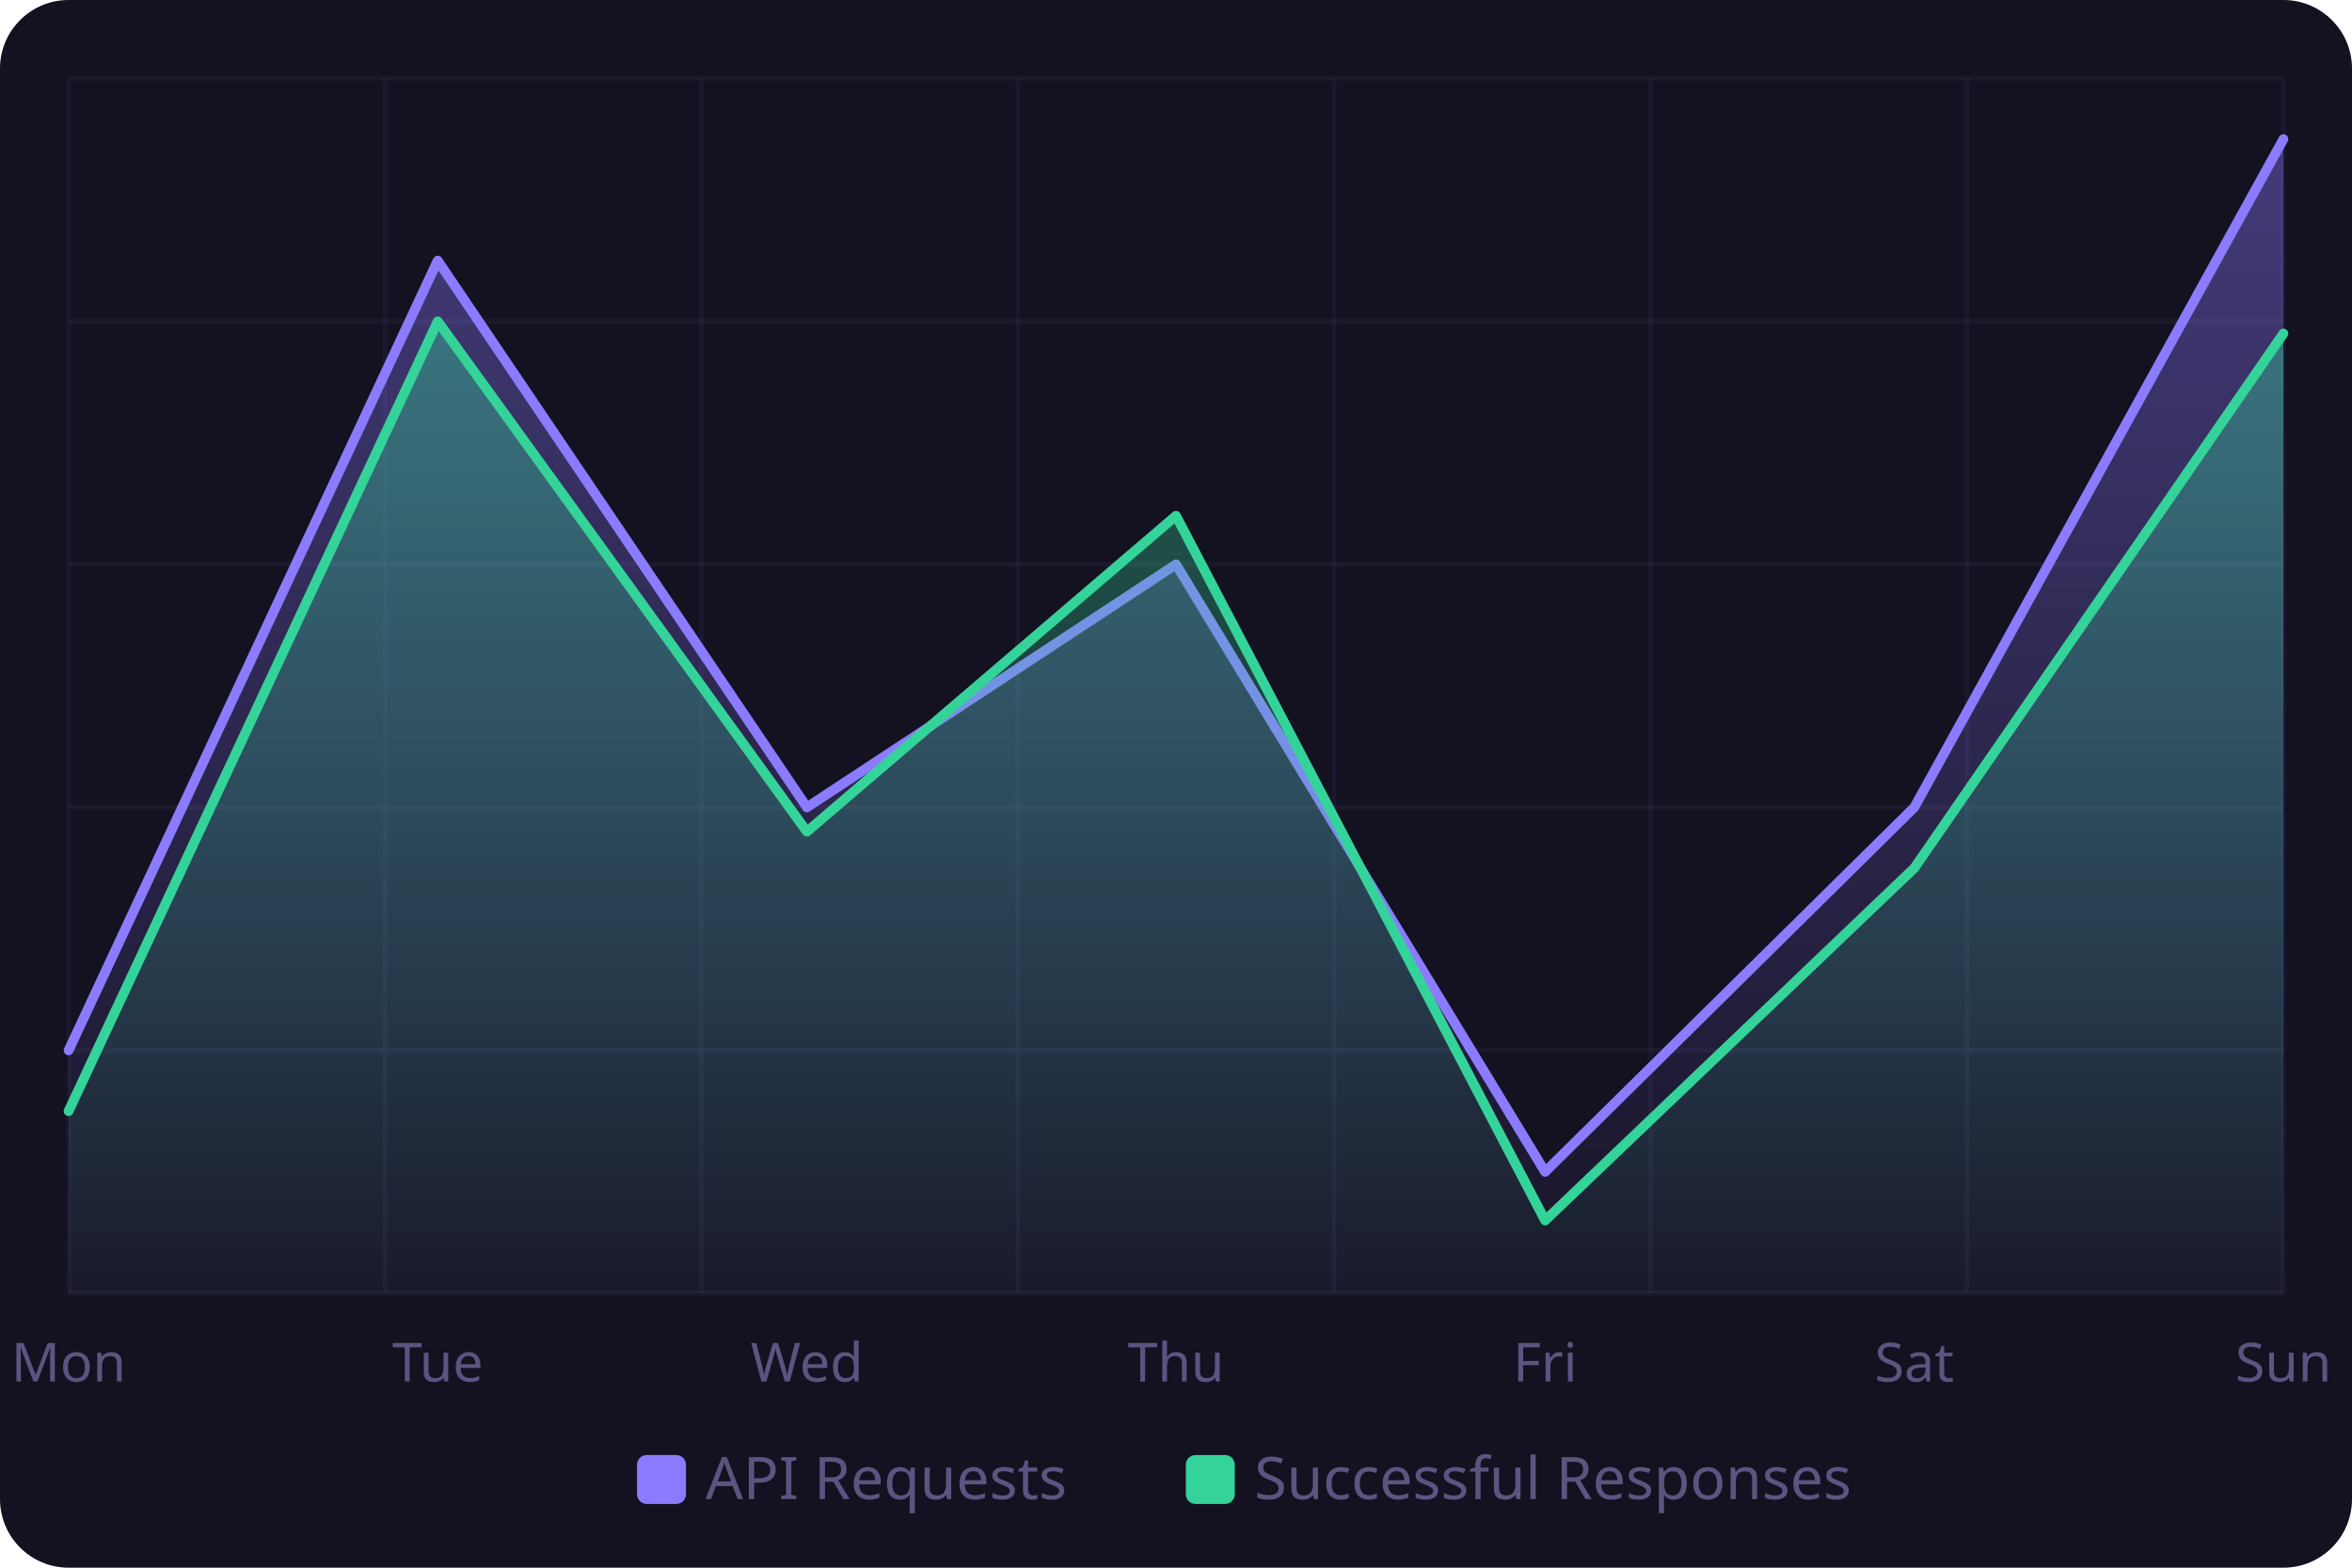
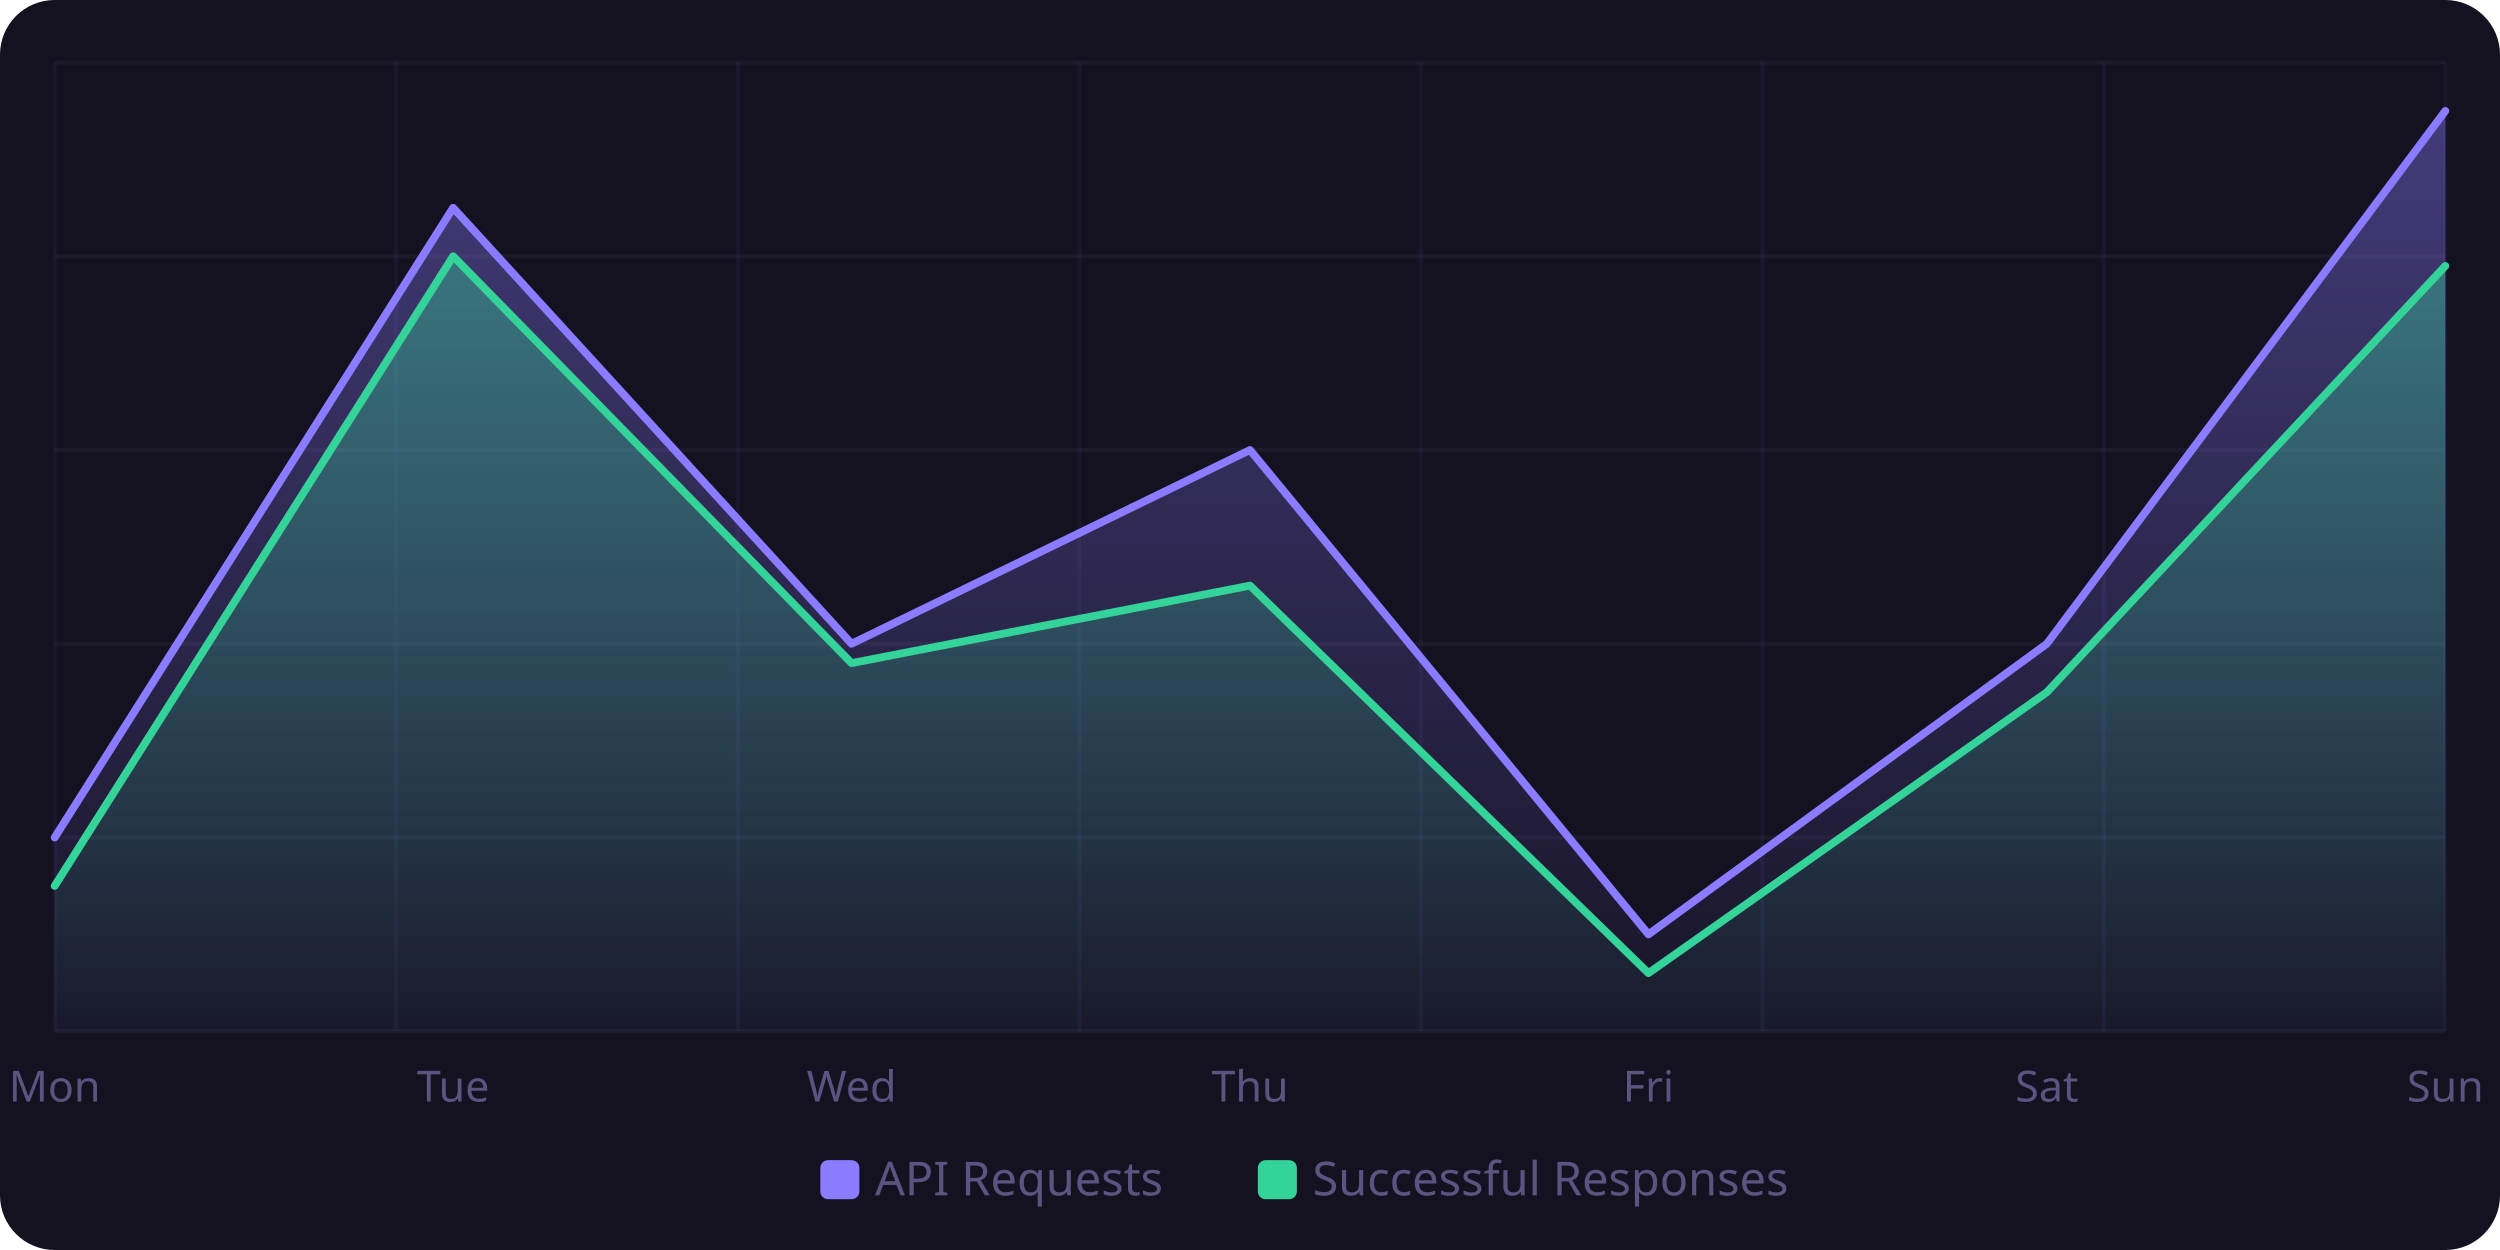
- <svg xmlns="http://www.w3.org/2000/svg" width="480" height="320" viewBox="0 0 480 320">
-   <rect x="0" y="0" width="480" height="320" rx="14" fill="#141120" />
+ <svg xmlns="http://www.w3.org/2000/svg" width="640" height="320" viewBox="0 0 640 320">
+   <rect x="0" y="0" width="640" height="320" rx="14" fill="#141120" />
  <defs>
-     <linearGradient id="pcgrad-1-kc9z" x1="0" y1="0" x2="0" y2="1">
+     <linearGradient id="pcgrad-1-8xuf" x1="0" y1="0" x2="0" y2="1">
      <stop offset="0%" stop-color="#8b7bff" stop-opacity="0.4" />
      <stop offset="100%" stop-color="#8b7bff" stop-opacity="0.03" />
    </linearGradient>
-     <linearGradient id="pcgrad-2-b6m0" x1="0" y1="0" x2="0" y2="1">
+     <linearGradient id="pcgrad-2-njsy" x1="0" y1="0" x2="0" y2="1">
      <stop offset="0%" stop-color="#34d399" stop-opacity="0.4" />
      <stop offset="100%" stop-color="#34d399" stop-opacity="0.03" />
    </linearGradient>
  </defs>
-   <line x1="14" y1="16" x2="466" y2="16" stroke="#5a5580" stroke-width="1" opacity="0.12" />
-   <line x1="14" y1="65.6" x2="466" y2="65.6" stroke="#5a5580" stroke-width="1" opacity="0.12" />
-   <line x1="14" y1="115.2" x2="466" y2="115.2" stroke="#5a5580" stroke-width="1" opacity="0.12" />
-   <line x1="14" y1="164.8" x2="466" y2="164.8" stroke="#5a5580" stroke-width="1" opacity="0.12" />
-   <line x1="14" y1="214.4" x2="466" y2="214.4" stroke="#5a5580" stroke-width="1" opacity="0.12" />
-   <line x1="14" y1="264" x2="466" y2="264" stroke="#5a5580" stroke-width="1" opacity="0.12" />
+   <line x1="14" y1="16" x2="626" y2="16" stroke="#5a5580" stroke-width="1" opacity="0.12" />
+   <line x1="14" y1="65.6" x2="626" y2="65.6" stroke="#5a5580" stroke-width="1" opacity="0.12" />
+   <line x1="14" y1="115.2" x2="626" y2="115.2" stroke="#5a5580" stroke-width="1" opacity="0.12" />
+   <line x1="14" y1="164.8" x2="626" y2="164.8" stroke="#5a5580" stroke-width="1" opacity="0.12" />
+   <line x1="14" y1="214.4" x2="626" y2="214.4" stroke="#5a5580" stroke-width="1" opacity="0.12" />
+   <line x1="14" y1="264" x2="626" y2="264" stroke="#5a5580" stroke-width="1" opacity="0.12" />
  <line x1="14" y1="16" x2="14" y2="264" stroke="#4a4490" stroke-width="1" opacity="0.12" />
-   <line x1="78.57" y1="16" x2="78.57" y2="264" stroke="#4a4490" stroke-width="1" opacity="0.12" />
-   <line x1="143.14" y1="16" x2="143.14" y2="264" stroke="#4a4490" stroke-width="1" opacity="0.12" />
-   <line x1="207.71" y1="16" x2="207.71" y2="264" stroke="#4a4490" stroke-width="1" opacity="0.12" />
-   <line x1="272.29" y1="16" x2="272.29" y2="264" stroke="#4a4490" stroke-width="1" opacity="0.12" />
-   <line x1="336.86" y1="16" x2="336.86" y2="264" stroke="#4a4490" stroke-width="1" opacity="0.12" />
-   <line x1="401.43" y1="16" x2="401.43" y2="264" stroke="#4a4490" stroke-width="1" opacity="0.12" />
-   <line x1="466" y1="16" x2="466" y2="264" stroke="#4a4490" stroke-width="1" opacity="0.12" />
-   <path d="M14,214.4 L89.33,53.2 L164.67,164.8 L240,115.2 L315.33,239.2 L390.67,164.8 L466,28.4 L466,264 L14,264 Z" fill="url(#pcgrad-1-kc9z)" stroke="none" />
-   <path d="M14,214.4 L89.33,53.2 L164.67,164.8 L240,115.2 L315.33,239.2 L390.67,164.8 L466,28.4" fill="none" stroke="#8b7bff" stroke-width="2" stroke-linejoin="round" stroke-linecap="round" />
-   <path d="M14,226.8 L89.33,65.6 L164.67,169.76 L240,105.28 L315.33,249.12 L390.67,177.2 L466,68.08 L466,264 L14,264 Z" fill="url(#pcgrad-2-b6m0)" stroke="none" />
-   <path d="M14,226.8 L89.33,65.6 L164.67,169.76 L240,105.28 L315.33,249.12 L390.67,177.2 L466,68.08" fill="none" stroke="#34d399" stroke-width="2" stroke-linejoin="round" stroke-linecap="round" />
+   <line x1="101.43" y1="16" x2="101.43" y2="264" stroke="#4a4490" stroke-width="1" opacity="0.12" />
+   <line x1="188.86" y1="16" x2="188.86" y2="264" stroke="#4a4490" stroke-width="1" opacity="0.12" />
+   <line x1="276.29" y1="16" x2="276.29" y2="264" stroke="#4a4490" stroke-width="1" opacity="0.12" />
+   <line x1="363.71" y1="16" x2="363.71" y2="264" stroke="#4a4490" stroke-width="1" opacity="0.12" />
+   <line x1="451.14" y1="16" x2="451.14" y2="264" stroke="#4a4490" stroke-width="1" opacity="0.12" />
+   <line x1="538.57" y1="16" x2="538.57" y2="264" stroke="#4a4490" stroke-width="1" opacity="0.12" />
+   <line x1="626" y1="16" x2="626" y2="264" stroke="#4a4490" stroke-width="1" opacity="0.12" />
+   <path d="M14,214.4 L116,53.2 L218,164.8 L320,115.2 L422,239.2 L524,164.8 L626,28.4 L626,264 L14,264 Z" fill="url(#pcgrad-1-8xuf)" stroke="none" />
+   <path d="M14,214.4 L116,53.2 L218,164.8 L320,115.2 L422,239.2 L524,164.8 L626,28.4" fill="none" stroke="#8b7bff" stroke-width="2" stroke-linejoin="round" stroke-linecap="round" />
+   <path d="M14,226.8 L116,65.6 L218,169.76 L320,149.92 L422,249.12 L524,177.2 L626,68.08 L626,264 L14,264 Z" fill="url(#pcgrad-2-njsy)" stroke="none" />
+   <path d="M14,226.8 L116,65.6 L218,169.76 L320,149.92 L422,249.12 L524,177.2 L626,68.08" fill="none" stroke="#34d399" stroke-width="2" stroke-linejoin="round" stroke-linecap="round" />
  <text x="14" y="282" font-size="11" fill="#5a5580" font-family="sans-serif" text-anchor="middle">Mon</text>
-   <text x="89.33" y="282" font-size="11" fill="#5a5580" font-family="sans-serif" text-anchor="middle">Tue</text>
-   <text x="164.67" y="282" font-size="11" fill="#5a5580" font-family="sans-serif" text-anchor="middle">Wed</text>
-   <text x="240" y="282" font-size="11" fill="#5a5580" font-family="sans-serif" text-anchor="middle">Thu</text>
-   <text x="315.33" y="282" font-size="11" fill="#5a5580" font-family="sans-serif" text-anchor="middle">Fri</text>
-   <text x="390.67" y="282" font-size="11" fill="#5a5580" font-family="sans-serif" text-anchor="middle">Sat</text>
-   <text x="466" y="282" font-size="11" fill="#5a5580" font-family="sans-serif" text-anchor="middle">Sun</text>
-   <rect x="130" y="297" width="10" height="10" rx="2" fill="#8b7bff" />
-   <text x="144" y="306" font-size="12" fill="#5a5580" font-family="sans-serif">API Requests</text>
-   <rect x="242" y="297" width="10" height="10" rx="2" fill="#34d399" />
-   <text x="256" y="306" font-size="12" fill="#5a5580" font-family="sans-serif">Successful Responses</text>
+   <text x="116" y="282" font-size="11" fill="#5a5580" font-family="sans-serif" text-anchor="middle">Tue</text>
+   <text x="218" y="282" font-size="11" fill="#5a5580" font-family="sans-serif" text-anchor="middle">Wed</text>
+   <text x="320" y="282" font-size="11" fill="#5a5580" font-family="sans-serif" text-anchor="middle">Thu</text>
+   <text x="422" y="282" font-size="11" fill="#5a5580" font-family="sans-serif" text-anchor="middle">Fri</text>
+   <text x="524" y="282" font-size="11" fill="#5a5580" font-family="sans-serif" text-anchor="middle">Sat</text>
+   <text x="626" y="282" font-size="11" fill="#5a5580" font-family="sans-serif" text-anchor="middle">Sun</text>
+   <rect x="210" y="297" width="10" height="10" rx="2" fill="#8b7bff" />
+   <text x="224" y="306" font-size="12" fill="#5a5580" font-family="sans-serif">API Requests</text>
+   <rect x="322" y="297" width="10" height="10" rx="2" fill="#34d399" />
+   <text x="336" y="306" font-size="12" fill="#5a5580" font-family="sans-serif">Successful Responses</text>
</svg>
